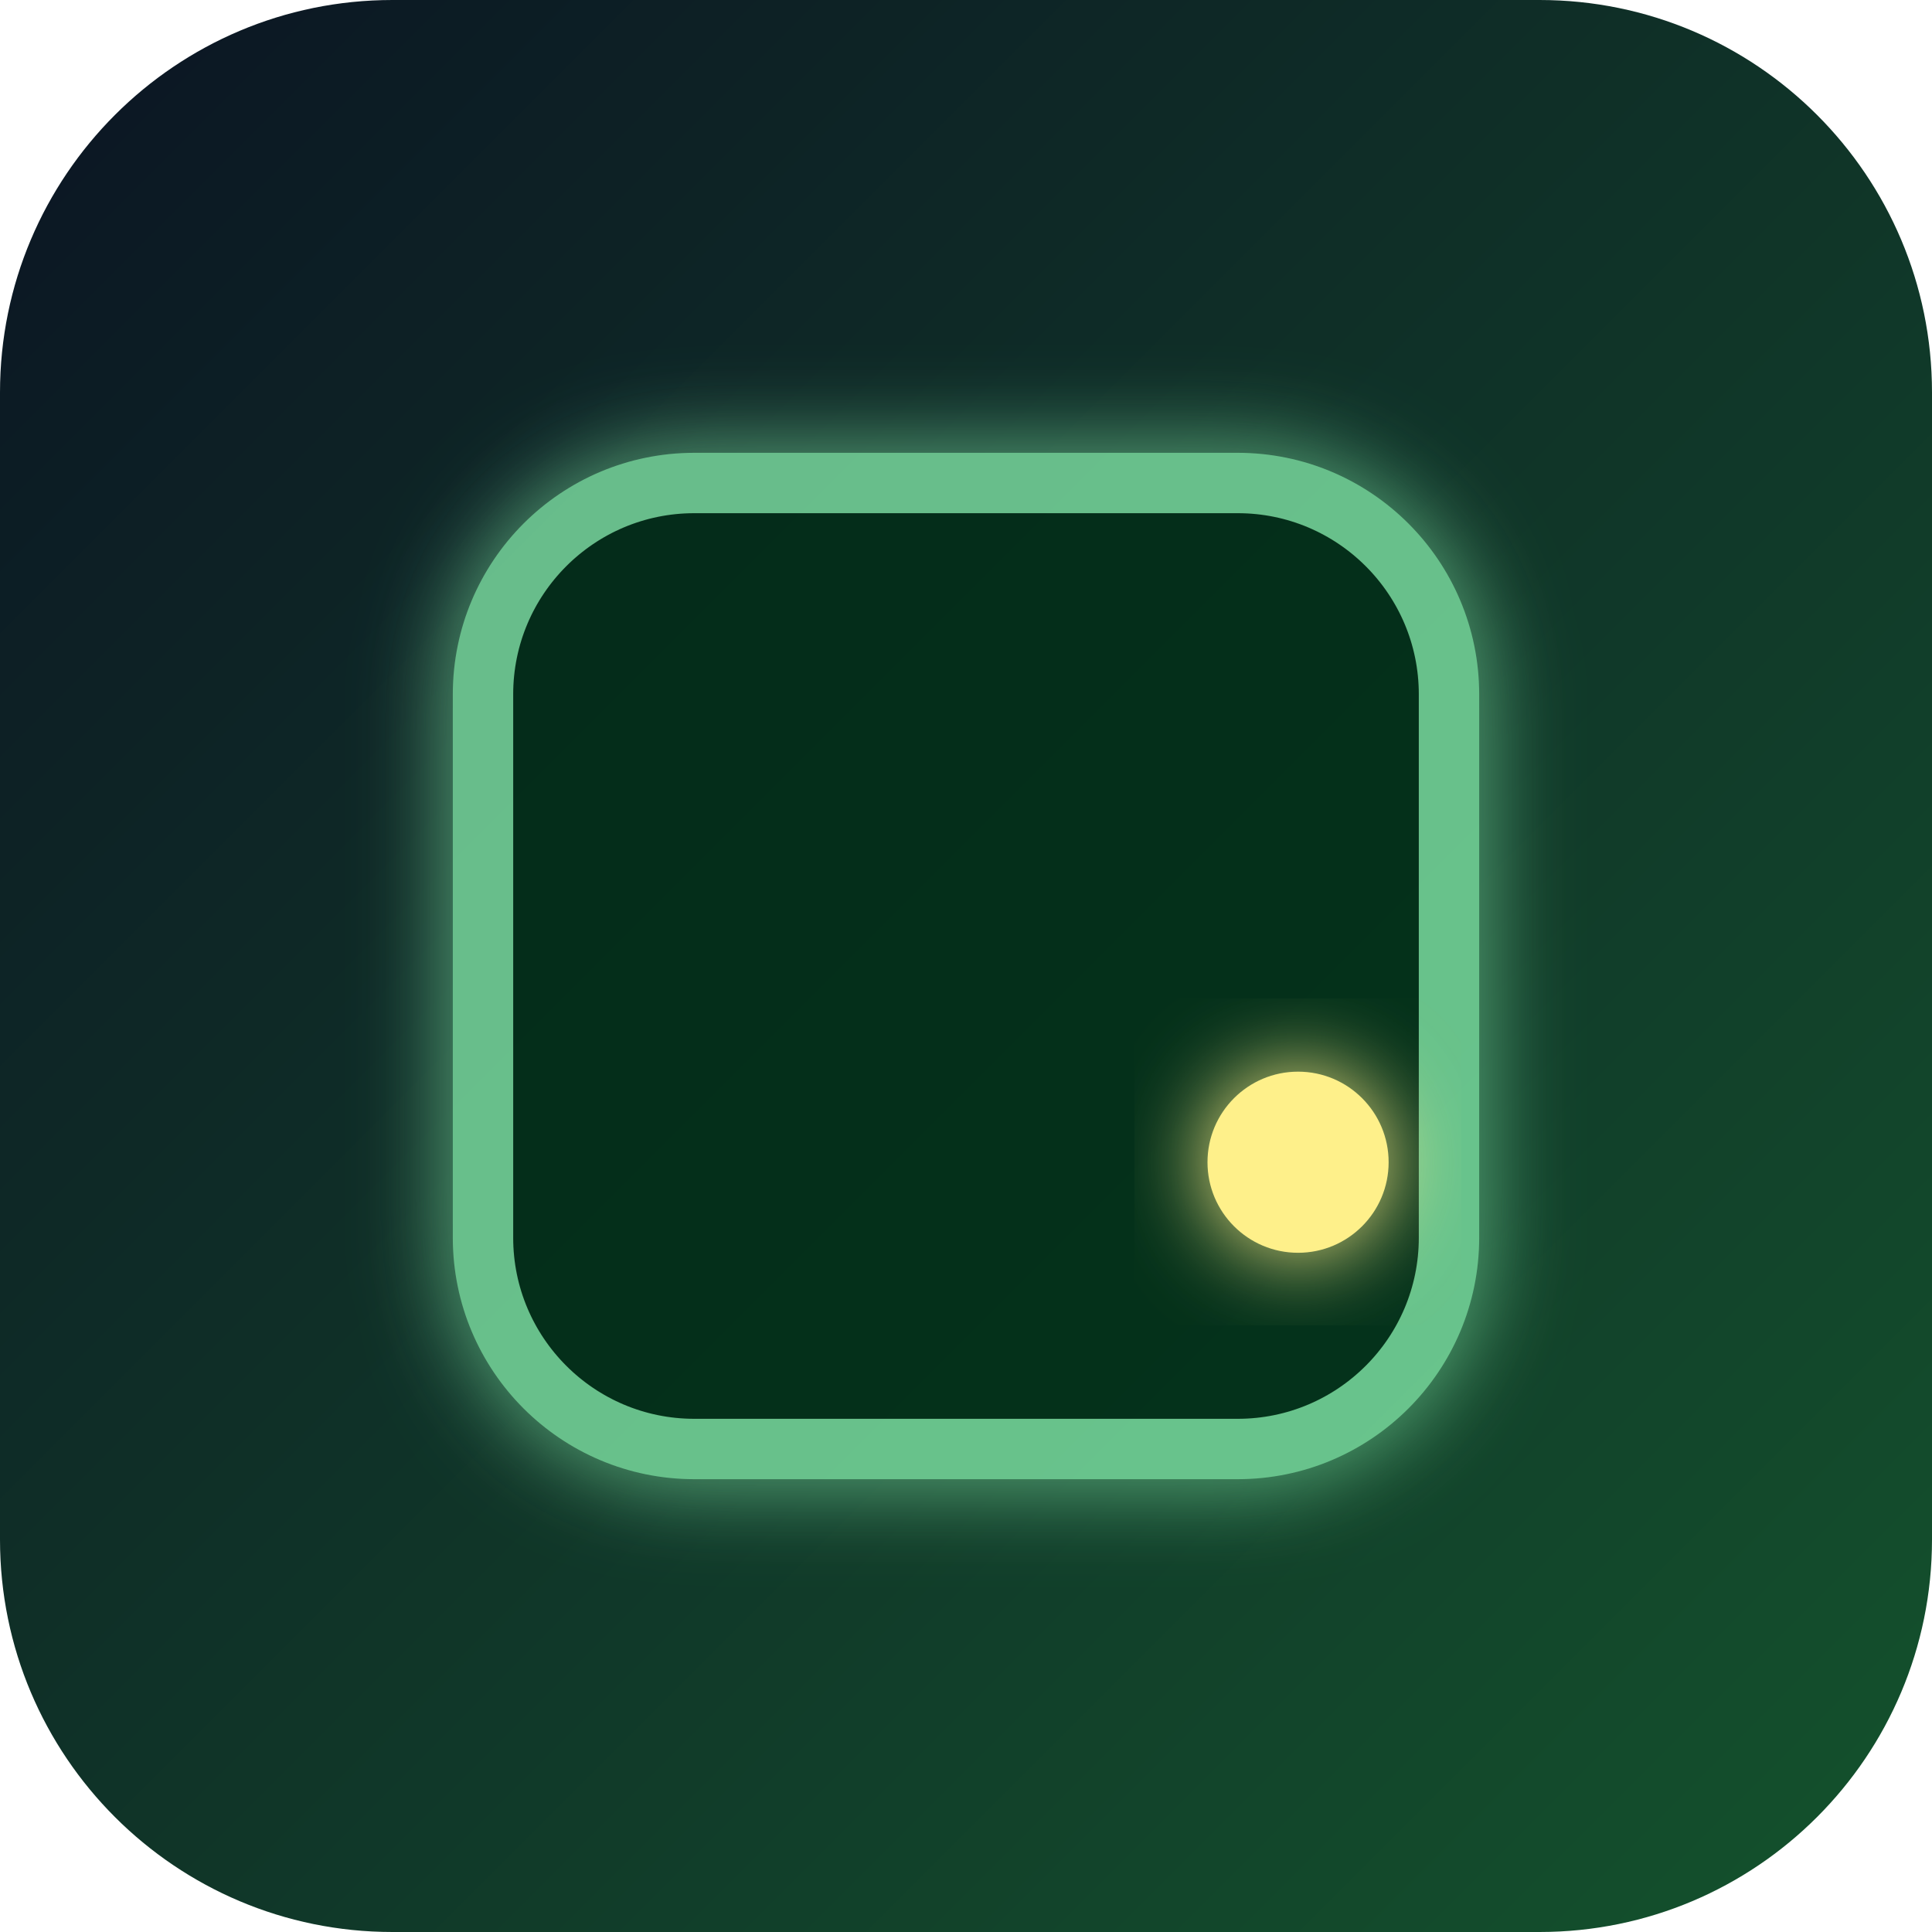
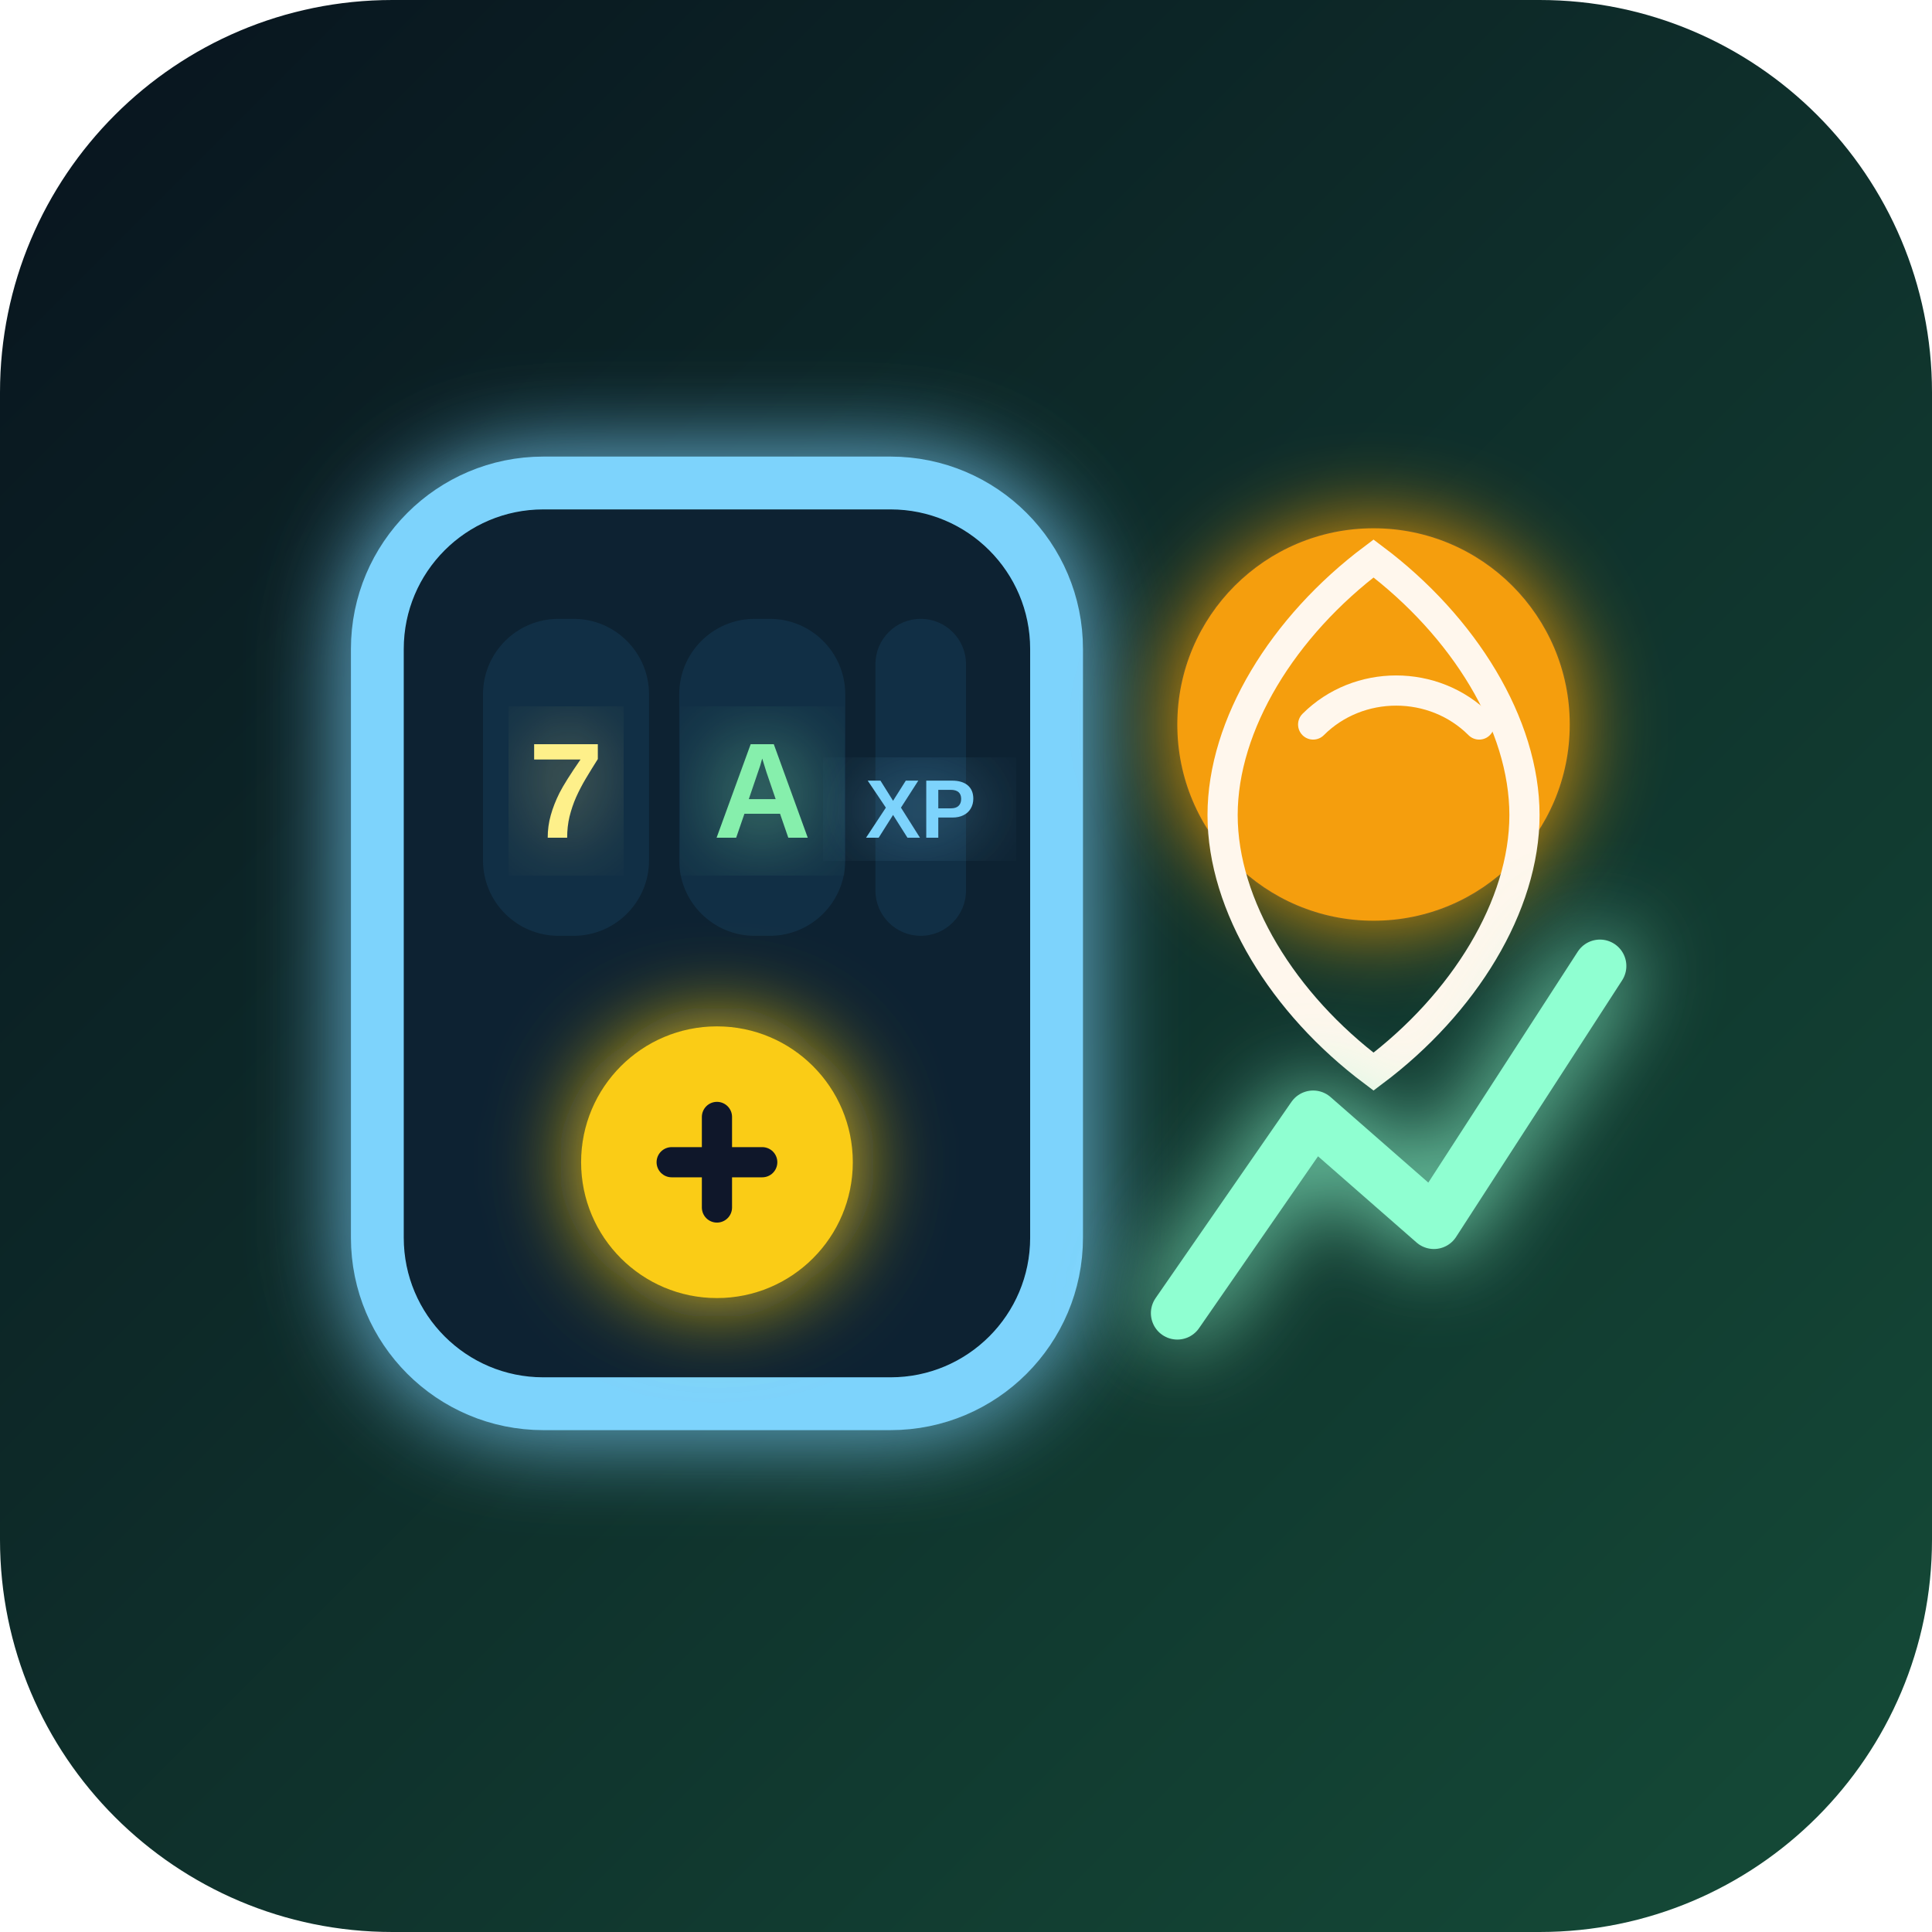
<svg xmlns="http://www.w3.org/2000/svg" width="256" height="256" viewBox="0 0 256 256">
  <defs>
    <linearGradient id="bg" x1="0" y1="0" x2="1" y2="1">
-       <stop offset="0%" stop-color="#0b1423" />
-       <stop offset="100%" stop-color="#14532d" />
+       <stop offset="0%" stop-color="#08131e" />
+       <stop offset="100%" stop-color="#154c38" />
    </linearGradient>
    <filter id="glow" x="-40%" y="-40%" width="180%" height="180%">
      <feGaussianBlur stdDeviation="6" result="blur" />
      <feMerge>
        <feMergeNode in="blur" />
        <feMergeNode in="SourceGraphic" />
      </feMerge>
    </filter>
  </defs>
  <rect width="256" height="256" rx="52" fill="url(#bg)" />
-   <rect x="64" y="64" width="128" height="128" rx="28" fill="#052e16" opacity="0.75" stroke="#86efac" stroke-width="8" filter="url(#glow)" />
-   <path d="M92 106h72" stroke="#bbf7d0" stroke-width="10" stroke-linecap="round" filter="url(#glow)" />
-   <path d="M92 132h50" stroke="#86efac" stroke-width="10" stroke-linecap="round" filter="url(#glow)" />
-   <path d="M92 158h60" stroke="#dcfce7" stroke-width="10" stroke-linecap="round" filter="url(#glow)" />
-   <circle cx="172" cy="154" r="12" fill="#fef08a" filter="url(#glow)" />
+   <rect x="50" y="64" width="90" height="122" rx="22" fill="#0b2030" stroke="#7dd3fc" stroke-width="7" filter="url(#glow)" />
+   <rect x="64" y="82" width="22" height="42" rx="10" fill="#112f45" />
+   <rect x="90" y="82" width="22" height="42" rx="10" fill="#112f45" />
+   <rect x="116" y="82" width="12" height="42" rx="6" fill="#112f45" />
+   <text x="75" y="111" text-anchor="middle" fill="#fef08a" font-size="18" font-family="Segoe UI, Arial, sans-serif" font-weight="700" filter="url(#glow)">7</text>
+   <text x="101" y="111" text-anchor="middle" fill="#86efac" font-size="18" font-family="Segoe UI, Arial, sans-serif" font-weight="700" filter="url(#glow)">A</text>
+   <text x="122" y="111" text-anchor="middle" fill="#7dd3fc" font-size="11" font-family="Segoe UI, Arial, sans-serif" font-weight="700" filter="url(#glow)">XP</text>
+   <circle cx="95" cy="154" r="18" fill="#facc15" filter="url(#glow)" />
+   <path d="M89 154h12" stroke="#0f172a" stroke-width="4" stroke-linecap="round" />
+   <path d="M95 148v12" stroke="#0f172a" stroke-width="4" stroke-linecap="round" />
+   <circle cx="182" cy="96" r="26" fill="#f59e0b" filter="url(#glow)" />
+   <path d="M182 74c12 9 20 22 20 34s-8 25-20 34c-12-9-20-22-20-34s8-25 20-34z" fill="none" stroke="#fff7ed" stroke-width="4" />
+   <path d="M174 96c6-6 16-6 22 0" fill="none" stroke="#fff7ed" stroke-width="4" stroke-linecap="round" />
+   <path d="M156 174l18-26 16 14 22-34" fill="none" stroke="#8fffd1" stroke-width="7" stroke-linecap="round" stroke-linejoin="round" filter="url(#glow)" />
</svg>
